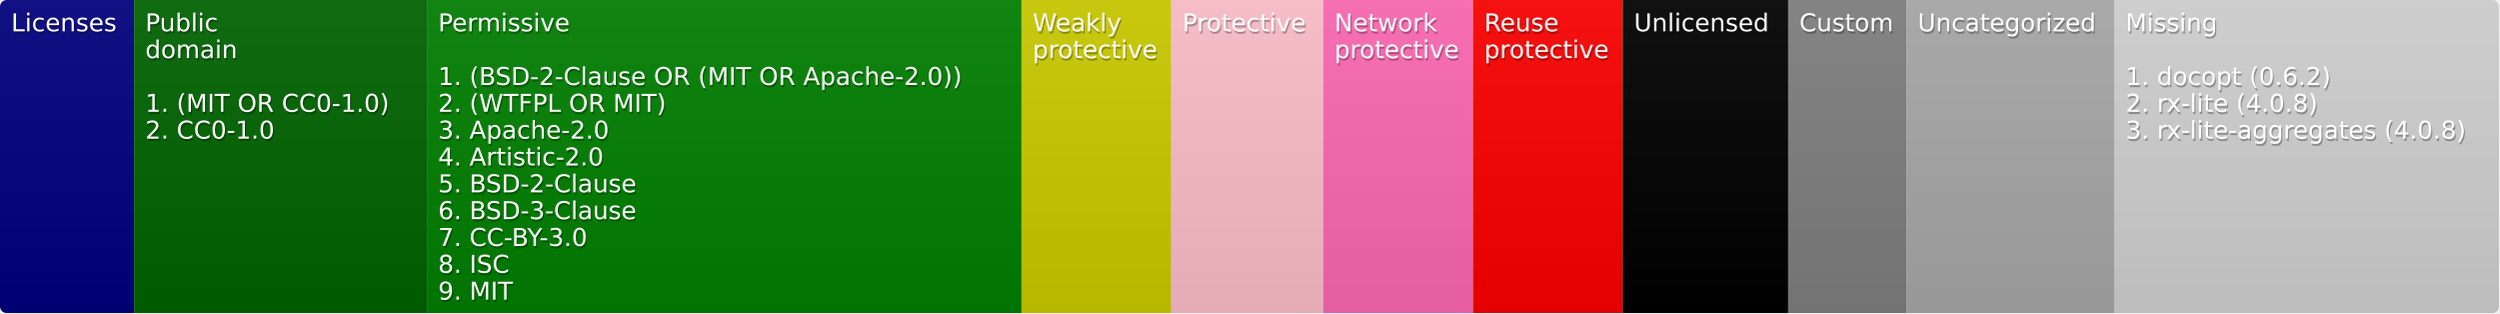
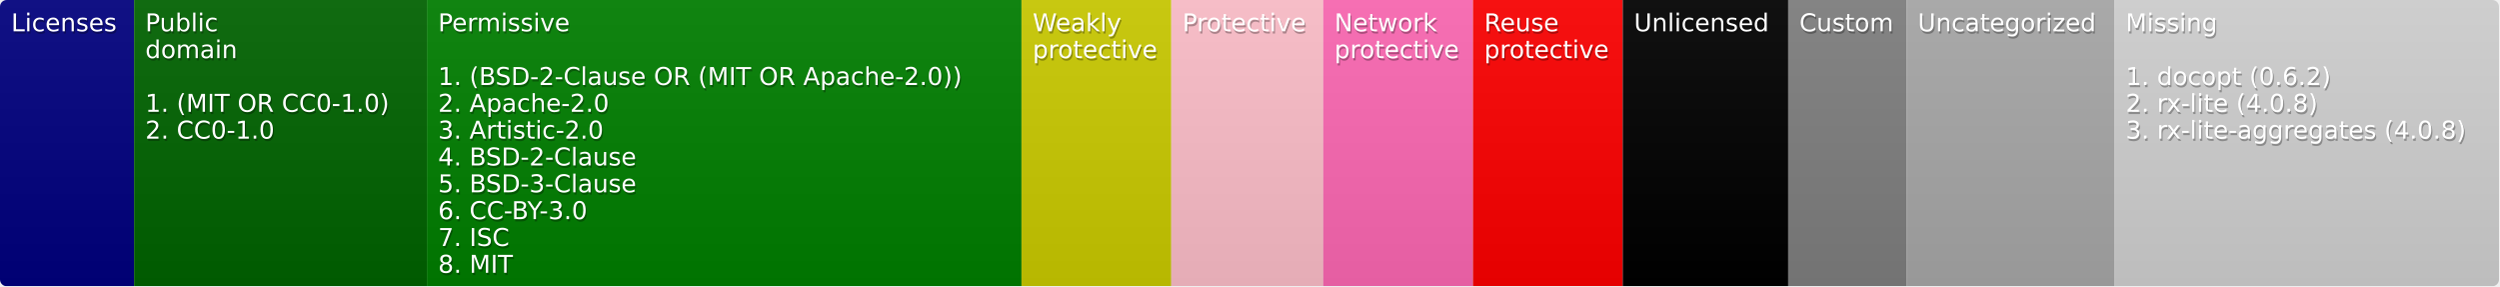
- <svg xmlns="http://www.w3.org/2000/svg" width="1118" height="140">
+ <svg xmlns="http://www.w3.org/2000/svg" width="1118" height="128">
  <defs>
    <linearGradient id="smooth" x2="0" y2="100%">
      <stop offset="0" stop-color="#aaa" stop-opacity=".1" />
      <stop offset="1" stop-opacity=".1" />
    </linearGradient>
    <style>text{font-size:11px;font-family:Verdana,DejaVu Sans,Geneva,sans-serif}text.shadow{fill:#010101;fill-opacity:.3}text.high{fill:#fff}</style>
    <mask id="round">
      <rect width="100%" height="100%" rx="3" fill="#fff" />
    </mask>
  </defs>
  <g id="bg" mask="url(#round)">
-     <path fill="navy" d="M0 0h60v140H0z" />
-     <path fill="#006400" d="M60 0h131v140H60z" />
-     <path fill="green" d="M191 0h266v140H191z" />
-     <path fill="#cc0" d="M457 0h67v140h-67z" />
-     <path fill="pink" d="M524 0h68v140h-68z" />
-     <path fill="#ff69b4" d="M592 0h67v140h-67z" />
-     <path fill="red" d="M659 0h67v140h-67z" />
-     <path d="M726 0h74v140h-74z" />
-     <path fill="gray" d="M800 0h53v140h-53z" />
-     <path fill="#a9a9a9" d="M853 0h93v140h-93z" />
-     <path fill="#d3d3d3" d="M946 0h172v140H946z" />
-     <path fill="url(#smooth)" d="M0 0h1118v140H0z" />
+     <path fill="navy" d="M0 0h60v128H0z" />
+     <path fill="#006400" d="M60 0h131v128H60z" />
+     <path fill="green" d="M191 0h266v128H191z" />
+     <path fill="#cc0" d="M457 0h67v128h-67z" />
+     <path fill="pink" d="M524 0h68v128h-68z" />
+     <path fill="#ff69b4" d="M592 0h67v128h-67z" />
+     <path fill="red" d="M659 0h67v128h-67z" />
+     <path d="M726 0h74v128h-74z" />
+     <path fill="gray" d="M800 0h53v128h-53z" />
+     <path fill="#a9a9a9" d="M853 0h93v128h-93z" />
+     <path fill="#d3d3d3" d="M946 0h172v128H946z" />
+     <path fill="url(#smooth)" d="M0 0h1118v128H0z" />
  </g>
  <g id="fg">
    <text class="shadow" x="5.5" y="15">Licenses</text>
    <text class="high" x="5" y="14">Licenses</text>
    <text class="shadow" x="65.5" y="15">Public</text>
    <text class="high" x="65" y="14">Public</text>
    <text class="shadow" x="65.5" y="27">domain</text>
    <text class="high" x="65" y="26">domain</text>
    <text class="shadow" x="65.5" y="51">1. (MIT OR CC0-1.0)</text>
    <text class="high" x="65" y="50">1. (MIT OR CC0-1.0)</text>
    <text class="shadow" x="65.5" y="63">2. CC0-1.0</text>
    <text class="high" x="65" y="62">2. CC0-1.0</text>
    <text class="shadow" x="196.5" y="15">Permissive</text>
    <text class="high" x="196" y="14">Permissive</text>
    <text class="shadow" x="196.5" y="39">1. (BSD-2-Clause OR (MIT OR Apache-2.0))</text>
    <text class="high" x="196" y="38">1. (BSD-2-Clause OR (MIT OR Apache-2.0))</text>
-     <text class="shadow" x="196.5" y="51">2. (WTFPL OR MIT)</text>
-     <text class="high" x="196" y="50">2. (WTFPL OR MIT)</text>
-     <text class="shadow" x="196.5" y="63">3. Apache-2.0</text>
-     <text class="high" x="196" y="62">3. Apache-2.0</text>
-     <text class="shadow" x="196.5" y="75">4. Artistic-2.0</text>
-     <text class="high" x="196" y="74">4. Artistic-2.0</text>
-     <text class="shadow" x="196.5" y="87">5. BSD-2-Clause</text>
-     <text class="high" x="196" y="86">5. BSD-2-Clause</text>
-     <text class="shadow" x="196.5" y="99">6. BSD-3-Clause</text>
-     <text class="high" x="196" y="98">6. BSD-3-Clause</text>
-     <text class="shadow" x="196.5" y="111">7. CC-BY-3.0</text>
-     <text class="high" x="196" y="110">7. CC-BY-3.0</text>
-     <text class="shadow" x="196.5" y="123">8. ISC</text>
-     <text class="high" x="196" y="122">8. ISC</text>
-     <text class="shadow" x="196.5" y="135">9. MIT</text>
-     <text class="high" x="196" y="134">9. MIT</text>
+     <text class="shadow" x="196.5" y="51">2. Apache-2.0</text>
+     <text class="high" x="196" y="50">2. Apache-2.0</text>
+     <text class="shadow" x="196.5" y="63">3. Artistic-2.0</text>
+     <text class="high" x="196" y="62">3. Artistic-2.0</text>
+     <text class="shadow" x="196.5" y="75">4. BSD-2-Clause</text>
+     <text class="high" x="196" y="74">4. BSD-2-Clause</text>
+     <text class="shadow" x="196.5" y="87">5. BSD-3-Clause</text>
+     <text class="high" x="196" y="86">5. BSD-3-Clause</text>
+     <text class="shadow" x="196.5" y="99">6. CC-BY-3.0</text>
+     <text class="high" x="196" y="98">6. CC-BY-3.0</text>
+     <text class="shadow" x="196.5" y="111">7. ISC</text>
+     <text class="high" x="196" y="110">7. ISC</text>
+     <text class="shadow" x="196.5" y="123">8. MIT</text>
+     <text class="high" x="196" y="122">8. MIT</text>
    <text class="shadow" x="462.5" y="15">Weakly</text>
    <text class="high" x="462" y="14">Weakly</text>
    <text class="shadow" x="462.5" y="27">protective</text>
    <text class="high" x="462" y="26">protective</text>
    <text class="shadow" x="529.5" y="15">Protective</text>
    <text class="high" x="529" y="14">Protective</text>
    <text class="shadow" x="597.5" y="15">Network</text>
    <text class="high" x="597" y="14">Network</text>
    <text class="shadow" x="597.5" y="27">protective</text>
    <text class="high" x="597" y="26">protective</text>
    <text class="shadow" x="664.5" y="15">Reuse</text>
    <text class="high" x="664" y="14">Reuse</text>
    <text class="shadow" x="664.5" y="27">protective</text>
    <text class="high" x="664" y="26">protective</text>
    <text class="shadow" x="731.5" y="15">Unlicensed</text>
    <text class="high" x="731" y="14">Unlicensed</text>
    <text class="shadow" x="805.5" y="15">Custom</text>
    <text class="high" x="805" y="14">Custom</text>
    <text class="shadow" x="858.5" y="15">Uncategorized</text>
    <text class="high" x="858" y="14">Uncategorized</text>
    <text class="shadow" x="951.5" y="15">Missing</text>
    <text class="high" x="951" y="14">Missing</text>
    <text class="shadow" x="951.5" y="39">1. docopt (0.6.2)</text>
    <text class="high" x="951" y="38">1. docopt (0.6.2)</text>
    <text class="shadow" x="951.5" y="51">2. rx-lite (4.0.8)</text>
    <text class="high" x="951" y="50">2. rx-lite (4.0.8)</text>
    <text class="shadow" x="951.5" y="63">3. rx-lite-aggregates (4.0.8)</text>
    <text class="high" x="951" y="62">3. rx-lite-aggregates (4.0.8)</text>
  </g>
</svg>
